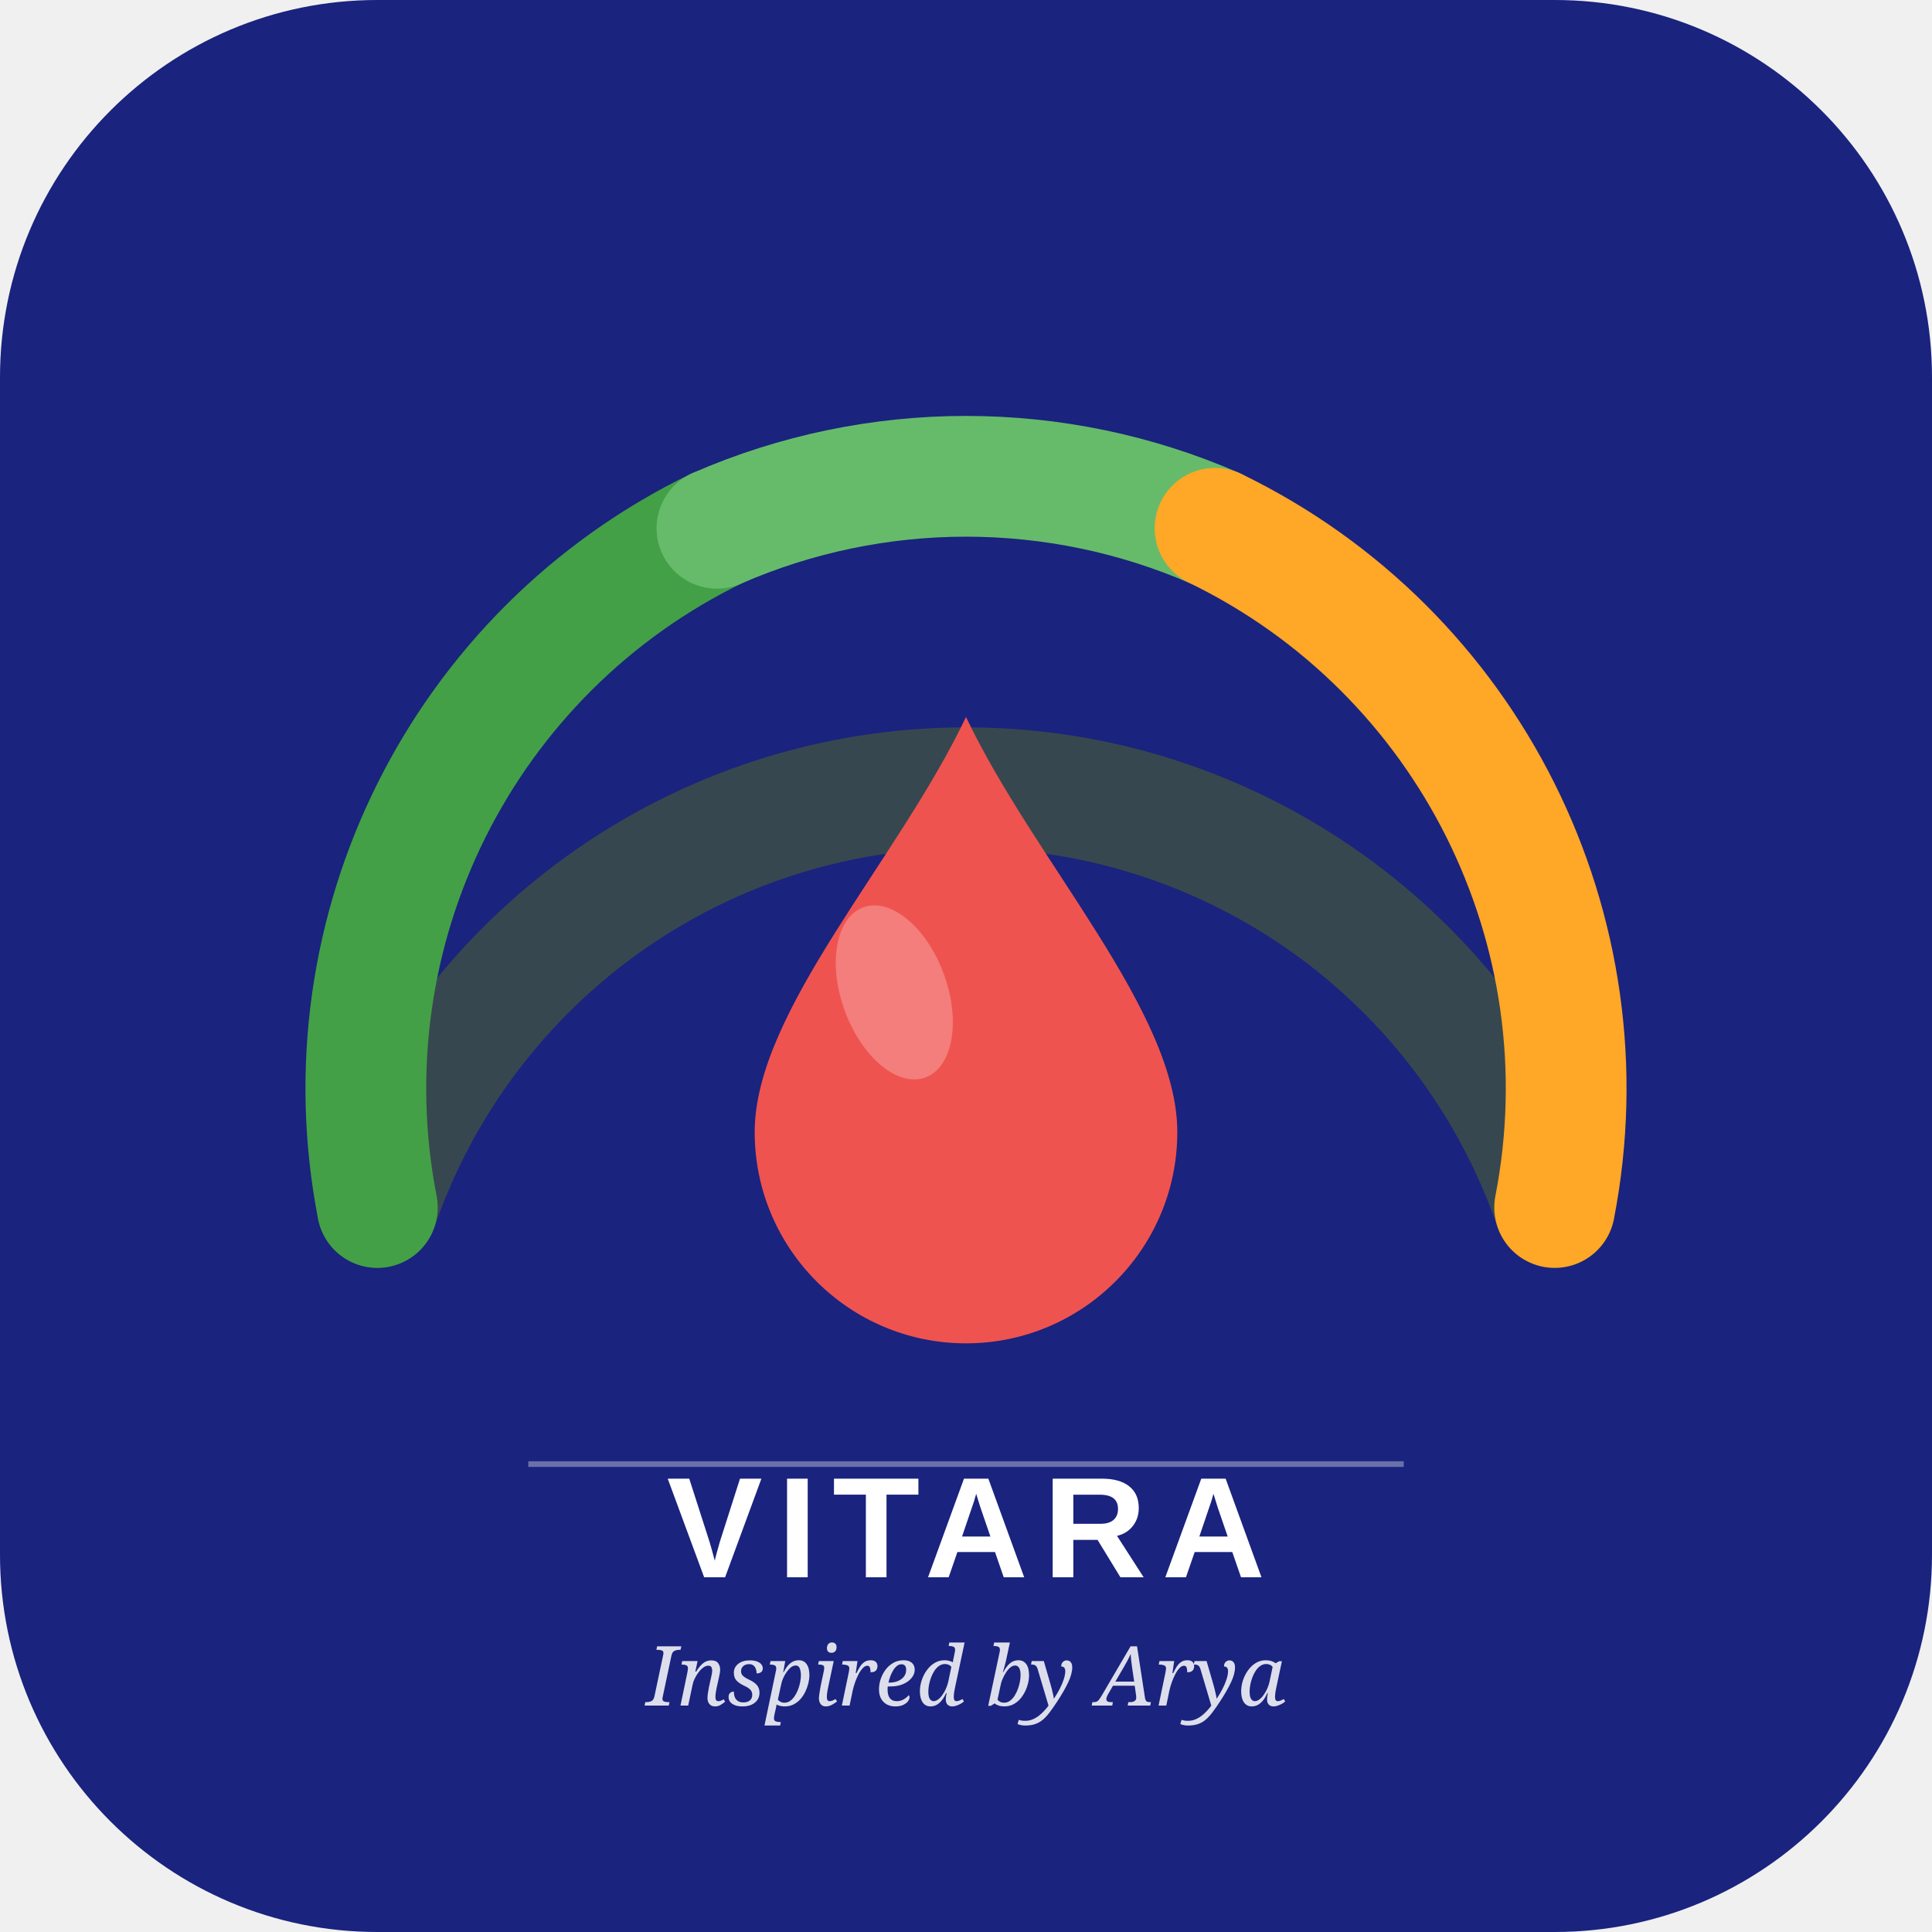
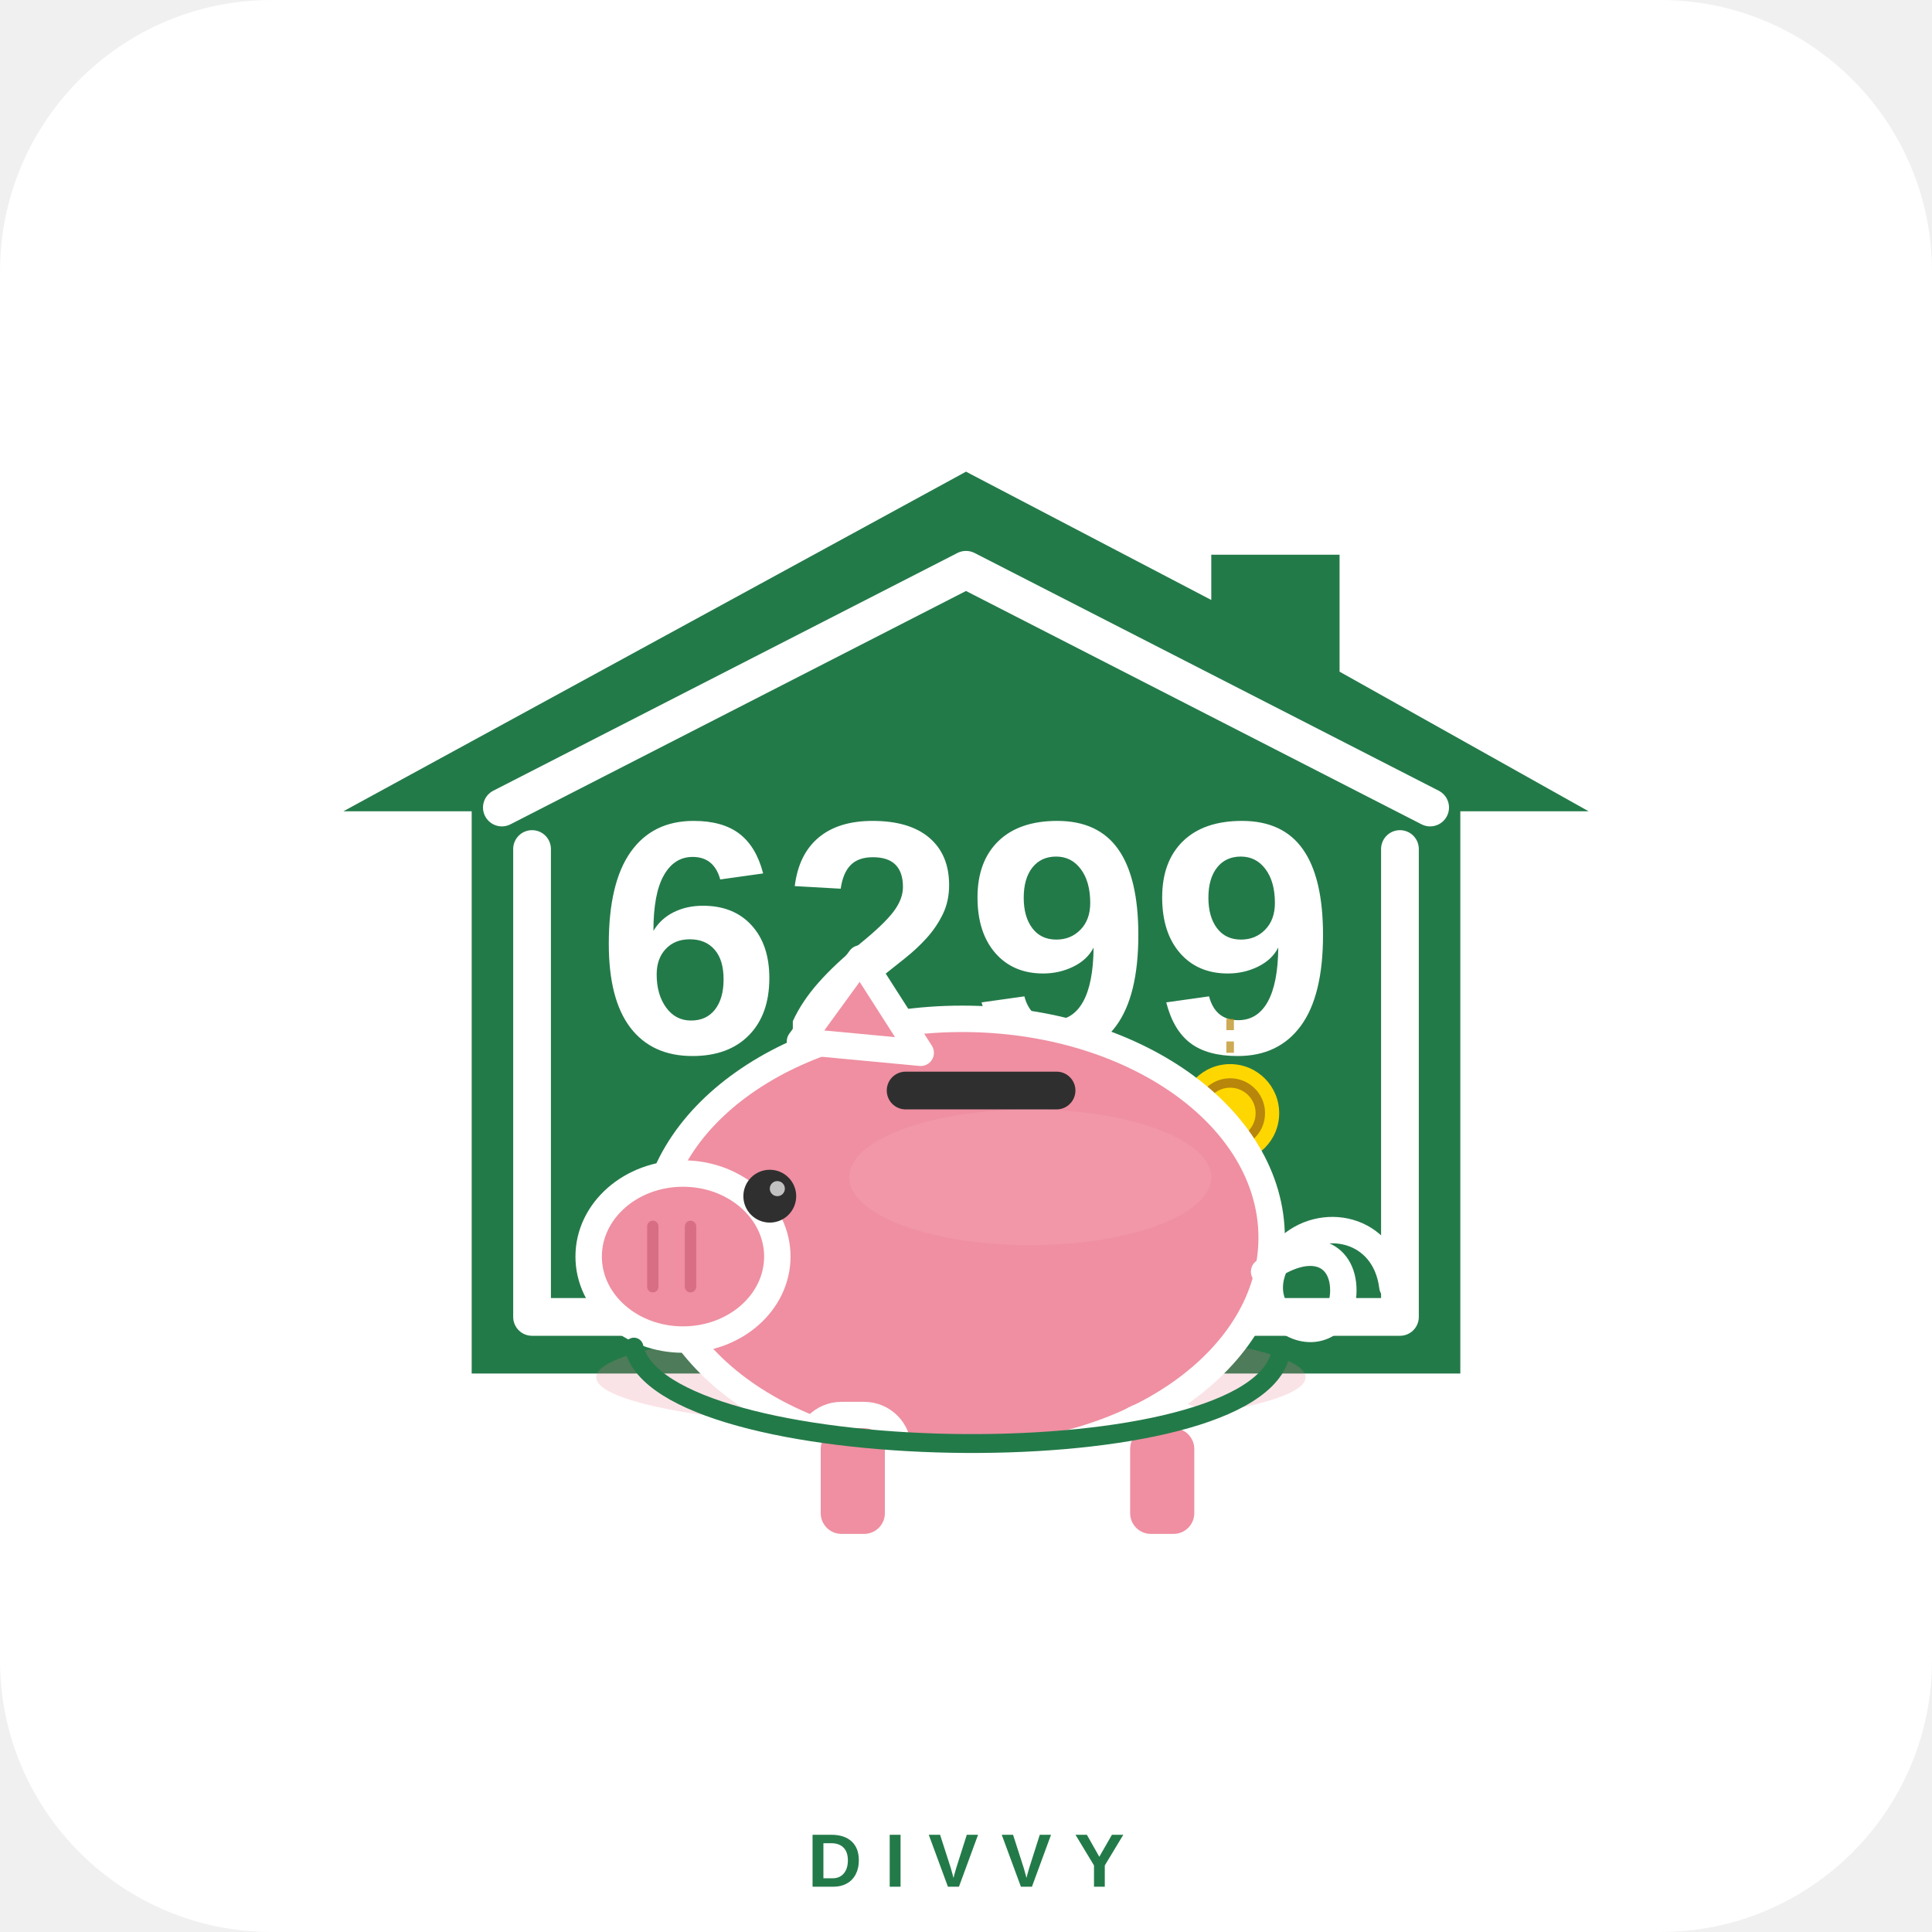
- <svg xmlns="http://www.w3.org/2000/svg" viewBox="0 0 512 512">
-   <rect width="512" height="512" rx="100" fill="#1A237E" />
-   <path d="M 100 320 A 165 165 0 0 1 412 320" fill="none" stroke="#37474F" stroke-width="32" stroke-linecap="round" />
-   <path d="M 100 320 A 165 165 0 0 1 190 140" fill="none" stroke="#43A047" stroke-width="32" stroke-linecap="round" />
-   <path d="M 190 140 A 165 165 0 0 1 322 140" fill="none" stroke="#66BB6A" stroke-width="32" stroke-linecap="round" />
-   <path d="M 322 140 A 165 165 0 0 1 412 320" fill="none" stroke="#FFA726" stroke-width="32" stroke-linecap="round" />
-   <path d="M256 190 C238 228 200 268 200 300 A56 56 0 0 0 312 300 C312 268 274 228 256 190 Z" fill="#EF5350" />
-   <ellipse cx="237" cy="263" rx="14" ry="24" fill="white" opacity="0.25" transform="rotate(-20 237 263)" />
-   <line x1="140" y1="388" x2="372" y2="388" stroke="white" stroke-width="1.5" opacity="0.35" />
-   <text x="256" y="418" text-anchor="middle" font-family="Arial, sans-serif" font-size="38" font-weight="900" fill="white" letter-spacing="4">VITARA</text>
-   <text x="256" y="452" text-anchor="middle" font-family="Georgia, serif" font-size="22" font-style="italic" fill="white" opacity="0.85">Inspired by Arya</text>
+ <svg xmlns="http://www.w3.org/2000/svg" viewBox="0 0 512 512" role="img" aria-labelledby="icon-title icon-desc">
+   <defs>
+     <style>
+       .house-fill   { fill: #237a49; }
+       .white-line   { stroke: #ffffff; stroke-width: 10; stroke-linejoin: round; stroke-linecap: round; fill: none; }
+       .num          { fill: #ffffff; font-family: Arial, Helvetica, sans-serif; font-weight: 800; font-size: 88px; }
+       .label        { fill: #237a49; font-family: Arial, Helvetica, sans-serif; font-weight: 700; font-size: 20px; letter-spacing: 6; }
+       .pig-body     { fill: #ef8fa1; }
+       .pig-shadow   { fill: #e77f92; }
+       .pig-light    { fill: #f5a5b2; }
+       .pig-outline  { stroke: #ffffff; stroke-width: 7; stroke-linejoin: round; stroke-linecap: round; }
+       .pig-green    { stroke: #237a49; stroke-width: 5; stroke-linejoin: round; stroke-linecap: round; fill: none; }
+       .pig-dark     { fill: #2f2f2f; }
+       .pig-nostril  { stroke: #d76e83; stroke-width: 3; stroke-linecap: round; }
+     </style>
+   </defs>
+   <rect id="icon-bg" width="512" height="512" rx="72" fill="#ffffff" />
+   <path class="house-fill" d="M91 215 L256 125 L321 159 L321 147 L355 147 L355 178 L421 215 L387 215 L387 364 L125 364 L125 215 Z" />
+   <path class="white-line" d="M133 214 L256 151 L379 214" />
+   <path class="white-line" d="M141 225 L141 349 L371 349 L371 225" />
+   <text x="256" y="279" text-anchor="middle" class="num">6299</text>
+   <line x1="326" y1="270" x2="326" y2="280" stroke="#B8860B" stroke-width="2" stroke-dasharray="3 3" opacity="0.7" />
+   <circle cx="326" cy="295" r="13" fill="#FFD700" />
+   <circle cx="326" cy="295" r="8" fill="none" stroke="#B8860B" stroke-width="2.5" />
+   <g transform="translate(0,8)">
+     <ellipse cx="252" cy="357" rx="94" ry="14" class="pig-shadow" opacity="0.22" />
+     <ellipse cx="255" cy="320" rx="82" ry="58" class="pig-body pig-outline" />
+     <ellipse cx="273" cy="304" rx="48" ry="18" class="pig-light" opacity="0.35" />
+     <ellipse cx="181" cy="325" rx="25" ry="22" class="pig-body pig-outline" />
+     <line x1="173" y1="317" x2="173" y2="333" class="pig-nostril" />
+     <line x1="183" y1="317" x2="183" y2="333" class="pig-nostril" />
+     <path d="M212 268 L228 246 L244 271 Z" class="pig-body pig-outline" />
+     <rect x="214" y="367" width="24" height="35" rx="9" class="pig-body pig-outline" />
+     <rect x="296" y="367" width="24" height="35" rx="9" class="pig-body pig-outline" />
+     <circle cx="204" cy="309" r="7" class="pig-dark" />
+     <circle cx="206" cy="307" r="2" fill="white" opacity="0.7" />
+     <rect x="235" y="276" width="50" height="10" rx="5" class="pig-dark" />
+     <path d="M335 329 C347 320,356 324,356 334 C356 343,348 347,341 342 C335 338,335 329,341 323 C350 314,367 317,369 333" class="pig-outline" fill="none" />
+     <path d="M168 349 C175 381,328 384,339 352" class="pig-green" />
+   </g>
+   <text x="256" y="500" text-anchor="middle" class="label">DIVVY</text>
</svg>
